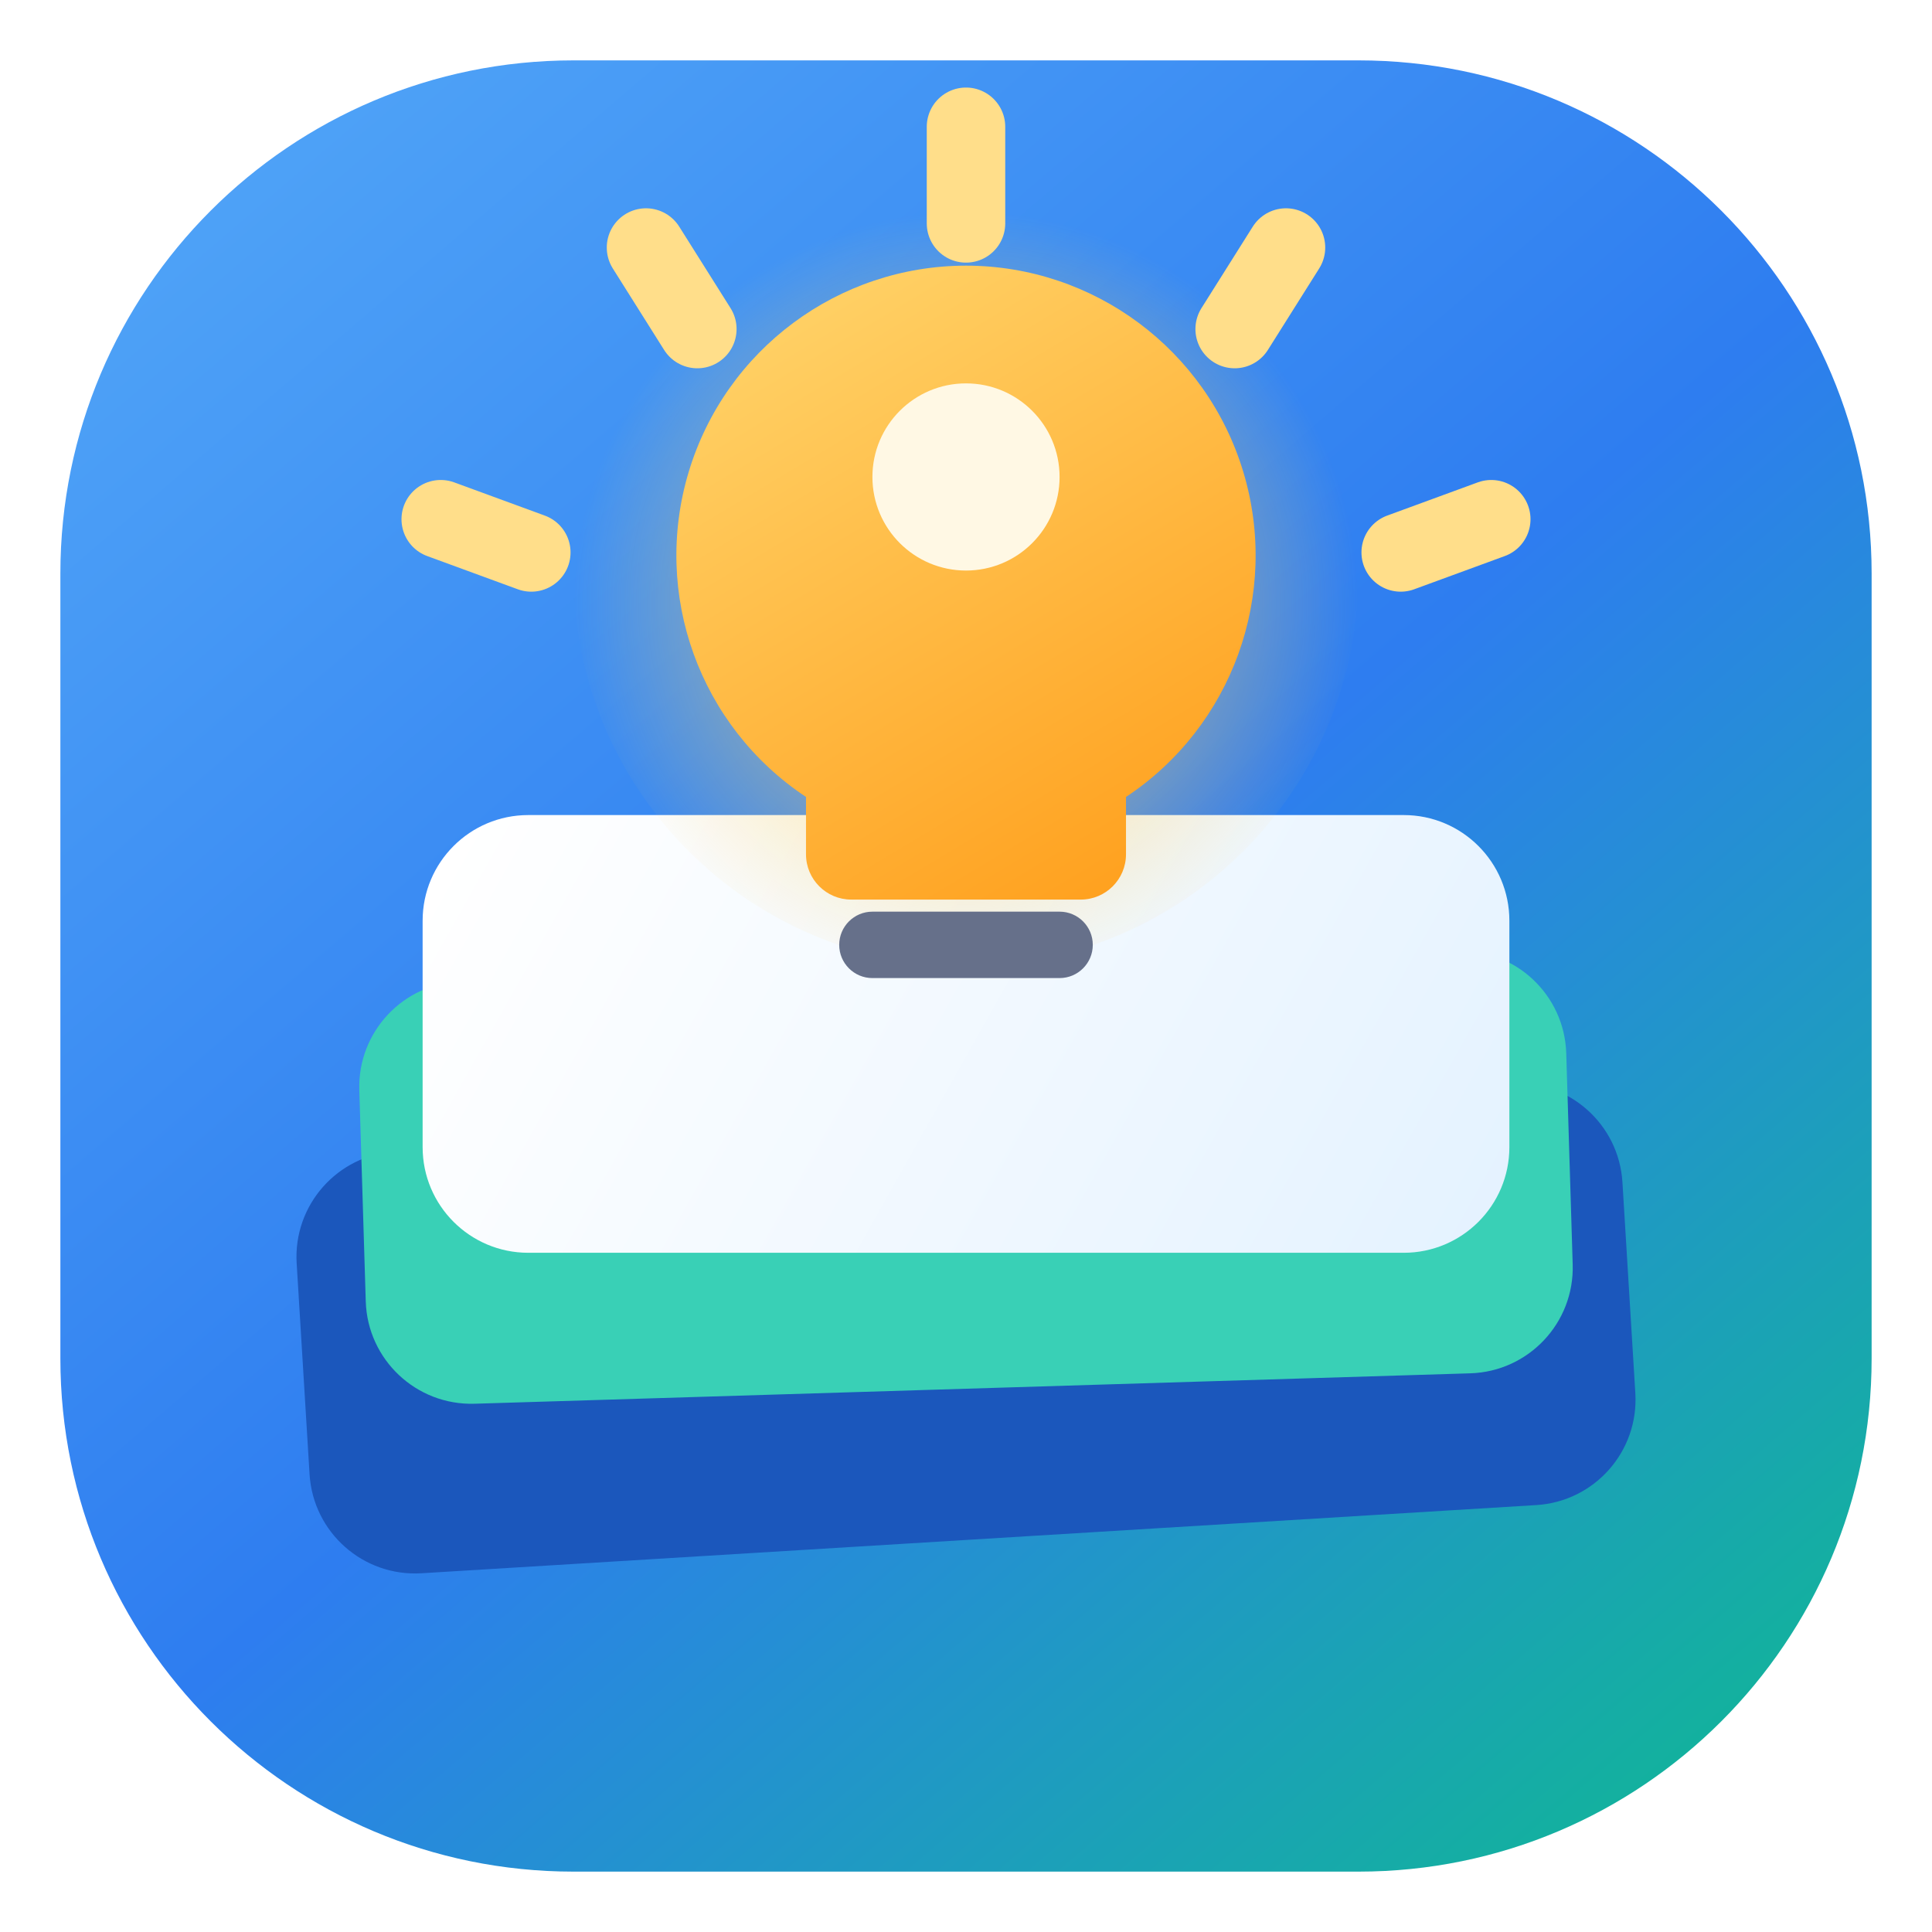
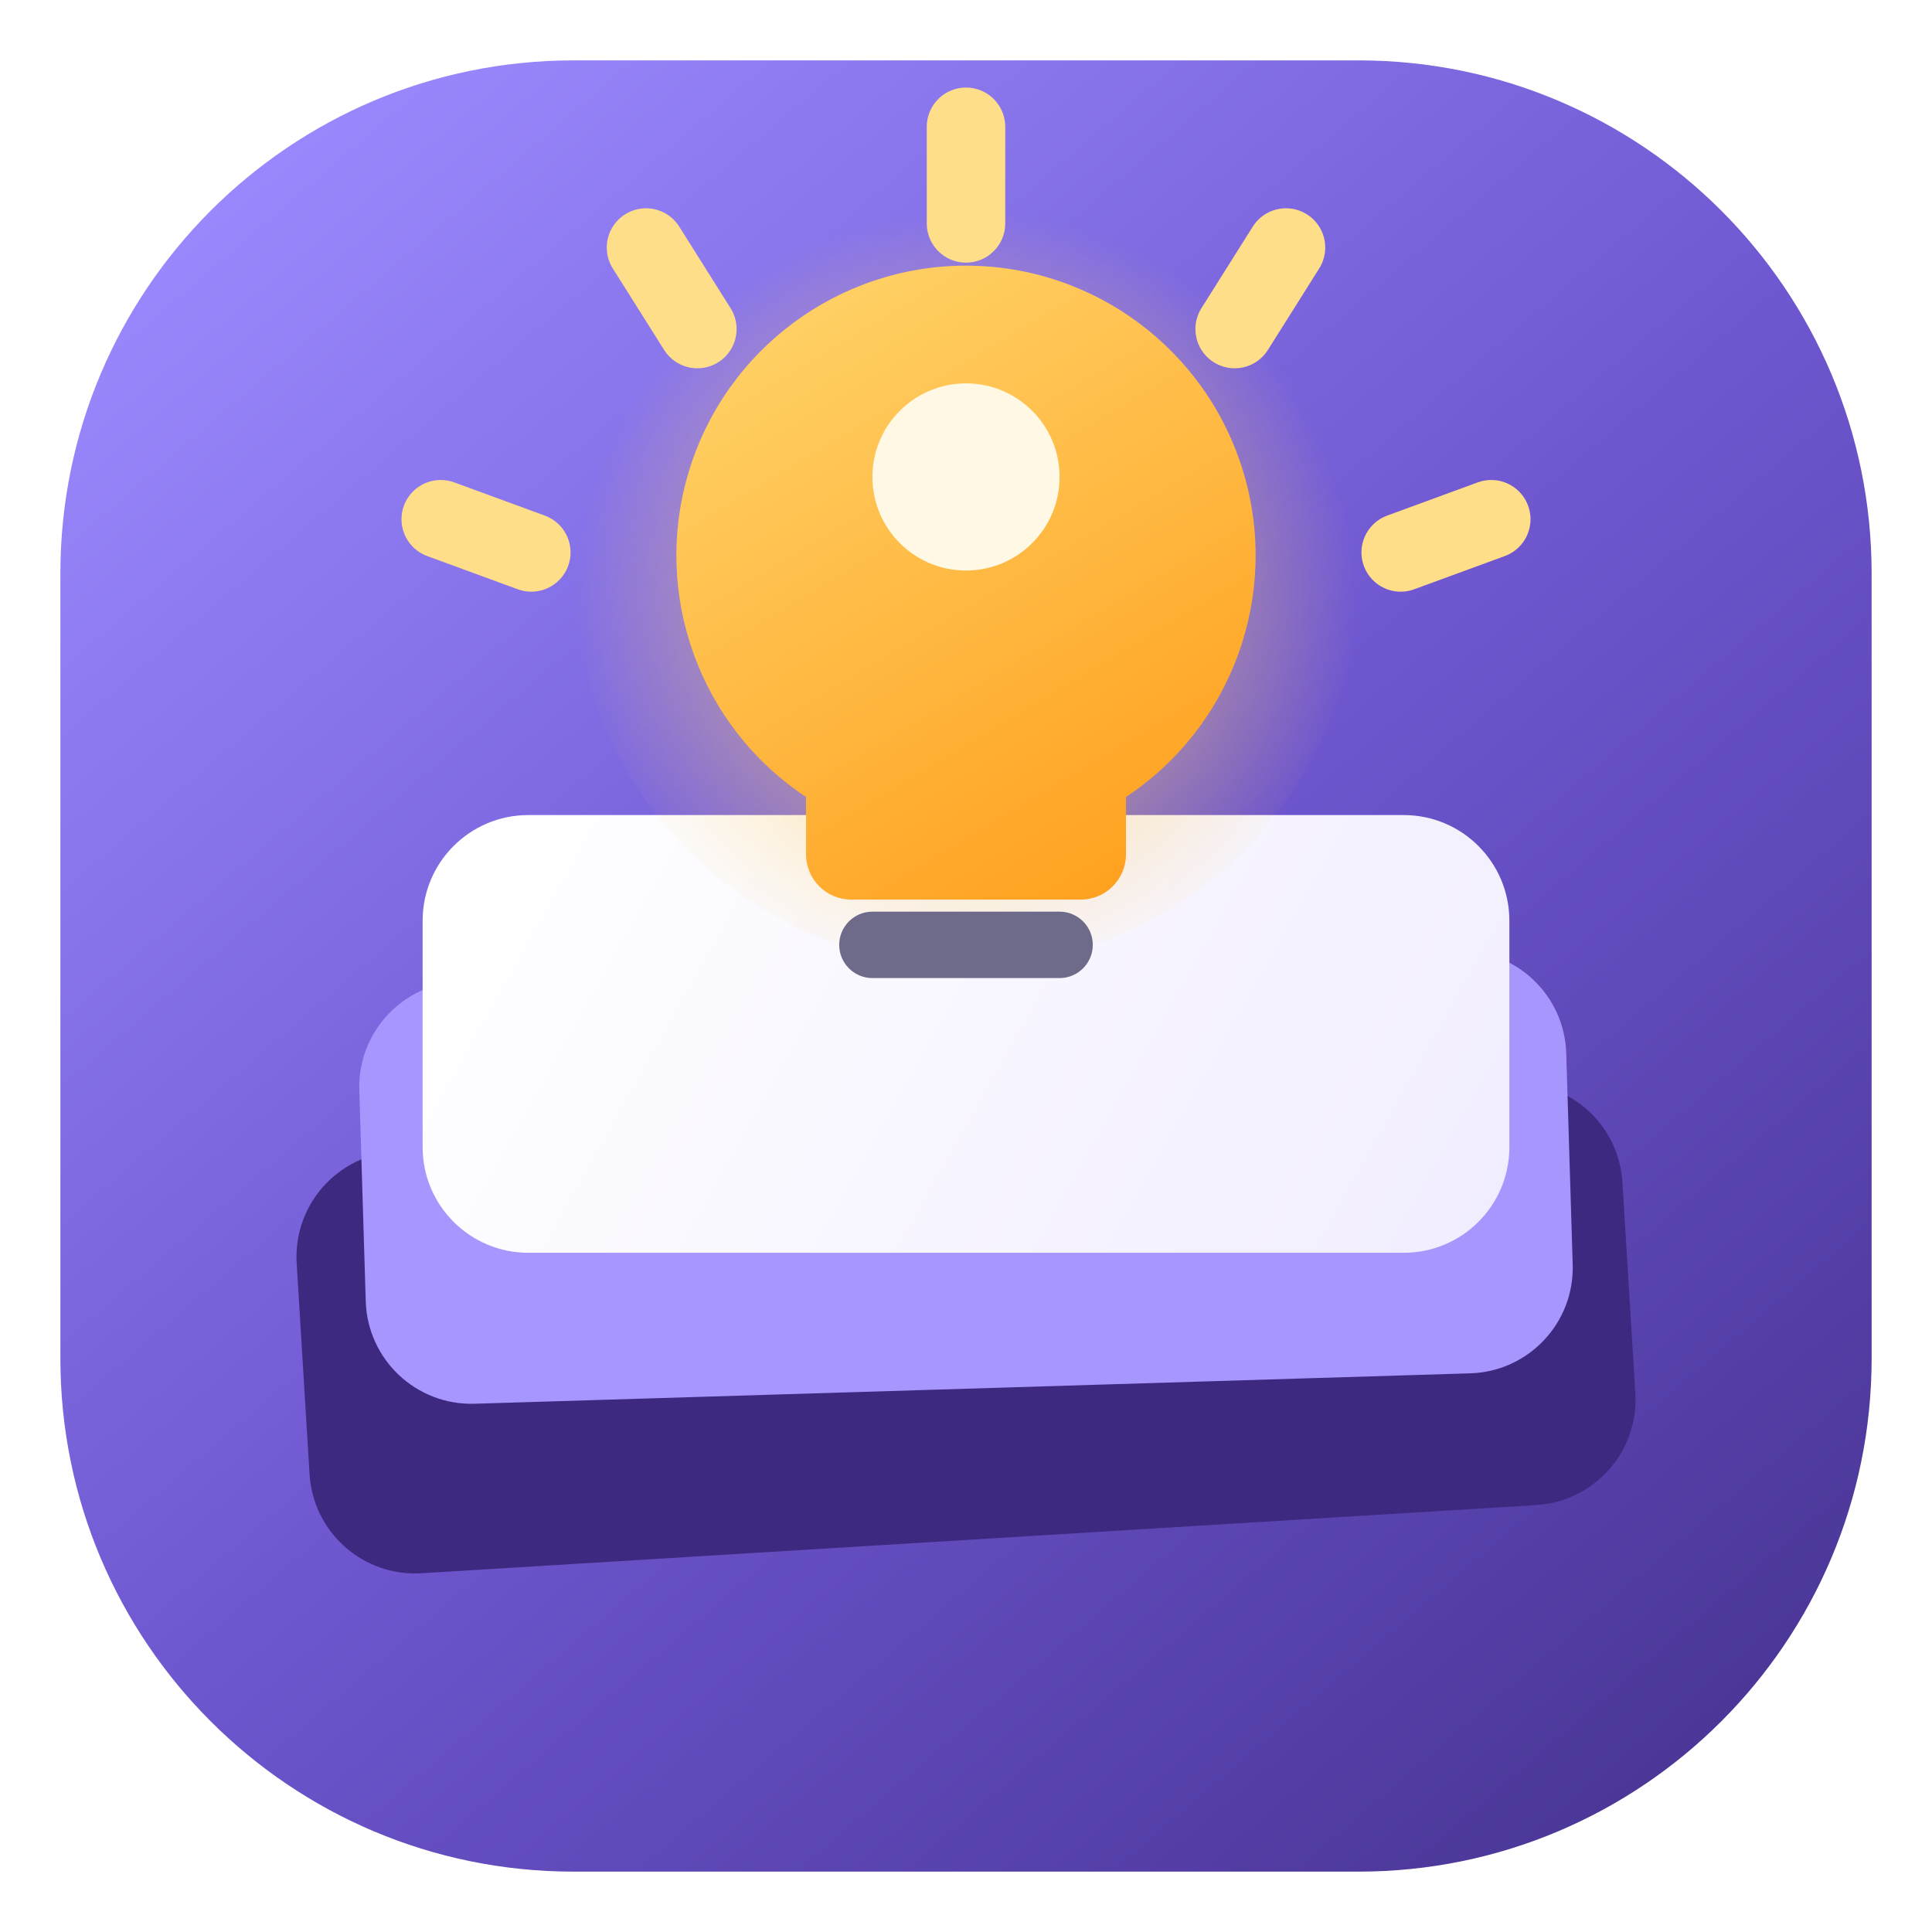
<svg xmlns="http://www.w3.org/2000/svg" viewBox="0 0 64 64" width="64" height="64">
  <defs>
    <linearGradient id="t" x1="8" y1="4" x2="56" y2="60" gradientUnits="userSpaceOnUse">
-       <stop stop-color="#4FA3F7" />
-       <stop offset=".52" stop-color="#2E7DF0" />
-       <stop offset="1" stop-color="#12B39B" />
+       <stop stop-color="#9B8AFF" />
+       <stop offset=".52" stop-color="#6E56CF" />
+       <stop offset="1" stop-color="#4A3596" />
    </linearGradient>
    <linearGradient id="c" x1="16" y1="26" x2="48" y2="44" gradientUnits="userSpaceOnUse">
      <stop stop-color="#FFFFFF" />
-       <stop offset="1" stop-color="#E4F2FF" />
+       <stop offset="1" stop-color="#F1EDFF" />
    </linearGradient>
    <linearGradient id="b" x1="26" y1="10" x2="38" y2="30" gradientUnits="userSpaceOnUse">
      <stop stop-color="#FFD166" />
      <stop offset="1" stop-color="#FF9F1C" />
    </linearGradient>
    <radialGradient id="g" cx="32" cy="20" r="13" gradientUnits="userSpaceOnUse">
      <stop stop-color="#FFD166" stop-opacity=".85" />
      <stop offset="1" stop-color="#FFD166" stop-opacity="0" />
    </radialGradient>
  </defs>
  <rect x="2" y="2" width="60" height="60" rx="17" fill="url(#t)" />
-   <rect x="10" y="37" width="44" height="14" rx="3.5" fill="#1B57BC" transform="rotate(-3.5 32 44)" />
-   <rect x="12" y="32" width="40" height="14" rx="3.5" fill="#39D0B6" transform="rotate(-1.75 32 39)" />
+   <rect x="10" y="37" width="44" height="14" rx="3.5" fill="#3D2A80" transform="rotate(-3.5 32 44)" />
+   <rect x="12" y="32" width="40" height="14" rx="3.5" fill="#A896FF" transform="rotate(-1.75 32 39)" />
  <rect x="14" y="27" width="36" height="14.5" rx="3.5" fill="url(#c)" />
  <circle cx="32" cy="19" r="13" fill="url(#g)" />
  <g stroke="#FFDE8A" stroke-width="2.6" stroke-linecap="round">
    <path d="M32 4.2v3.2" />
    <path d="M21.4 8.2l1.7 2.7" />
    <path d="M42.6 8.2l-1.7 2.7" />
    <path d="M14.6 17.2l3 1.1" />
    <path d="M49.4 17.2l-3 1.1" />
  </g>
  <path d="M32 8.8a9.6 9.6 0 0 0-5.3 17.6v1.9a1.5 1.5 0 0 0 1.5 1.5h7.6a1.5 1.5 0 0 0 1.5-1.5v-1.9A9.6 9.6 0 0 0 32 8.8Z" fill="url(#b)" />
  <circle cx="32" cy="15.8" r="3.1" fill="#FFF8E4" />
-   <rect x="27.8" y="30.2" width="8.4" height="2.2" rx="1.1" fill="#66708A" />
+   <rect x="27.8" y="30.2" width="8.4" height="2.2" rx="1.1" fill="#6E6A8A" />
</svg>
